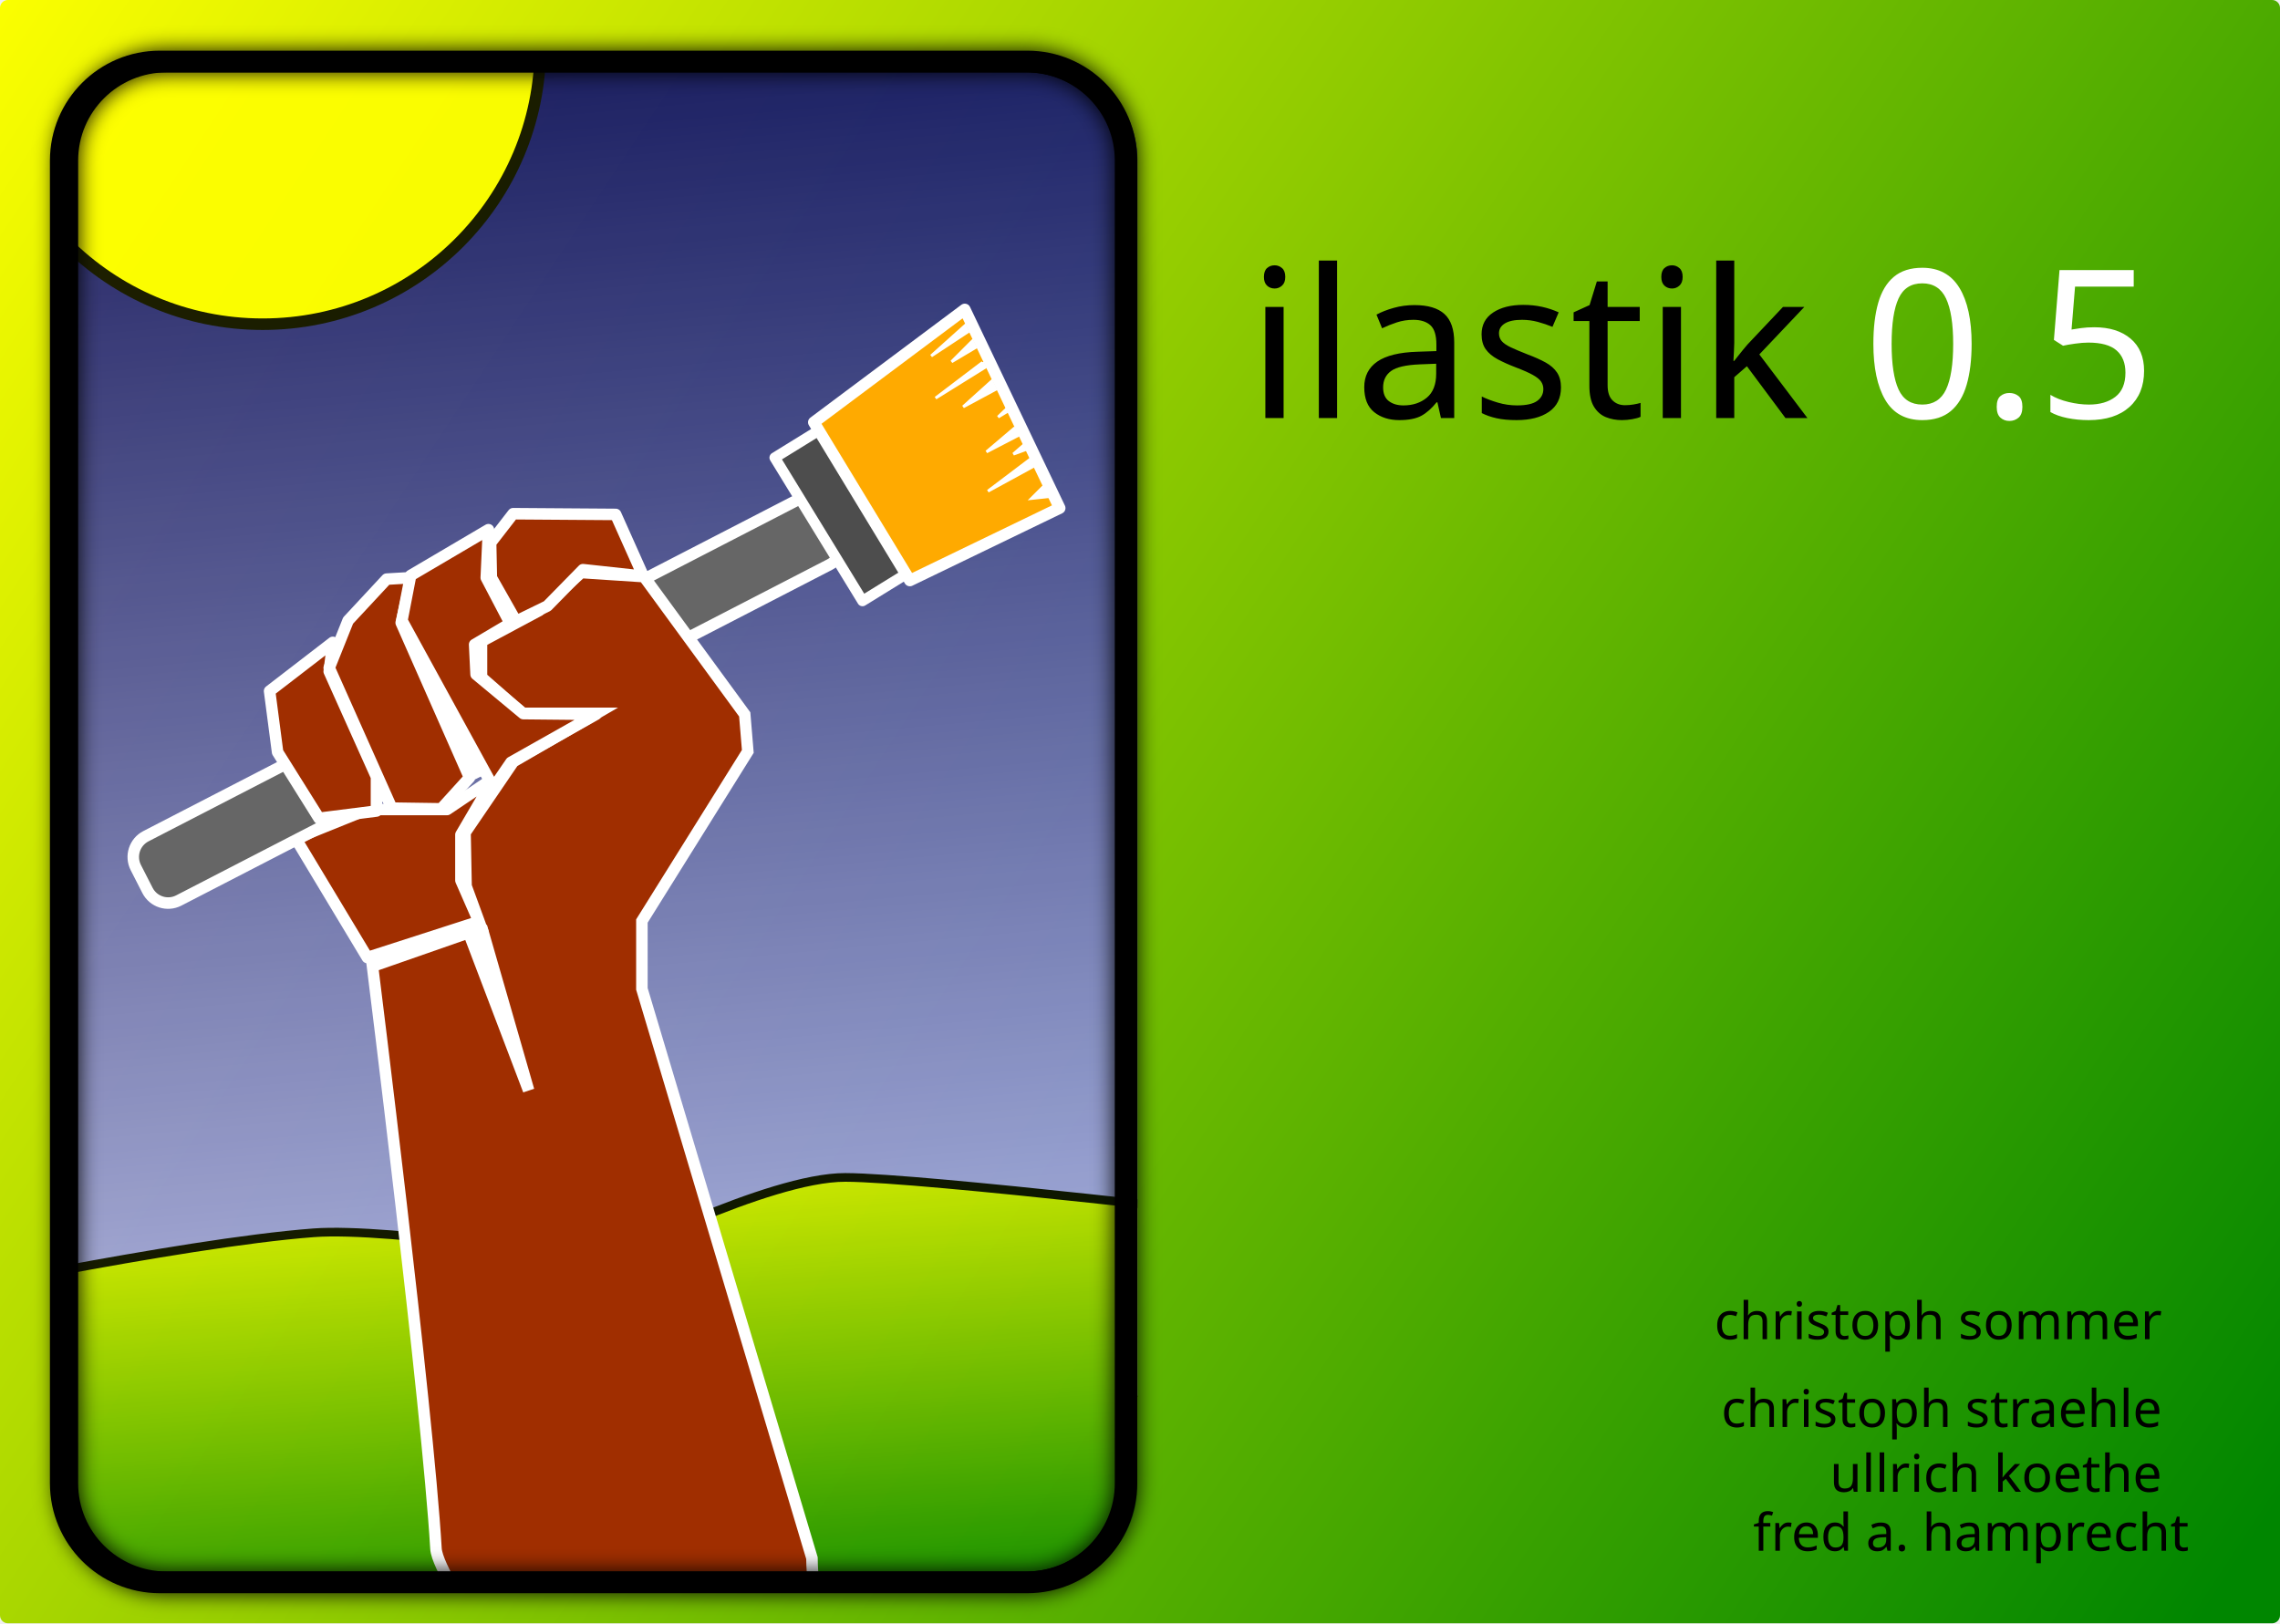
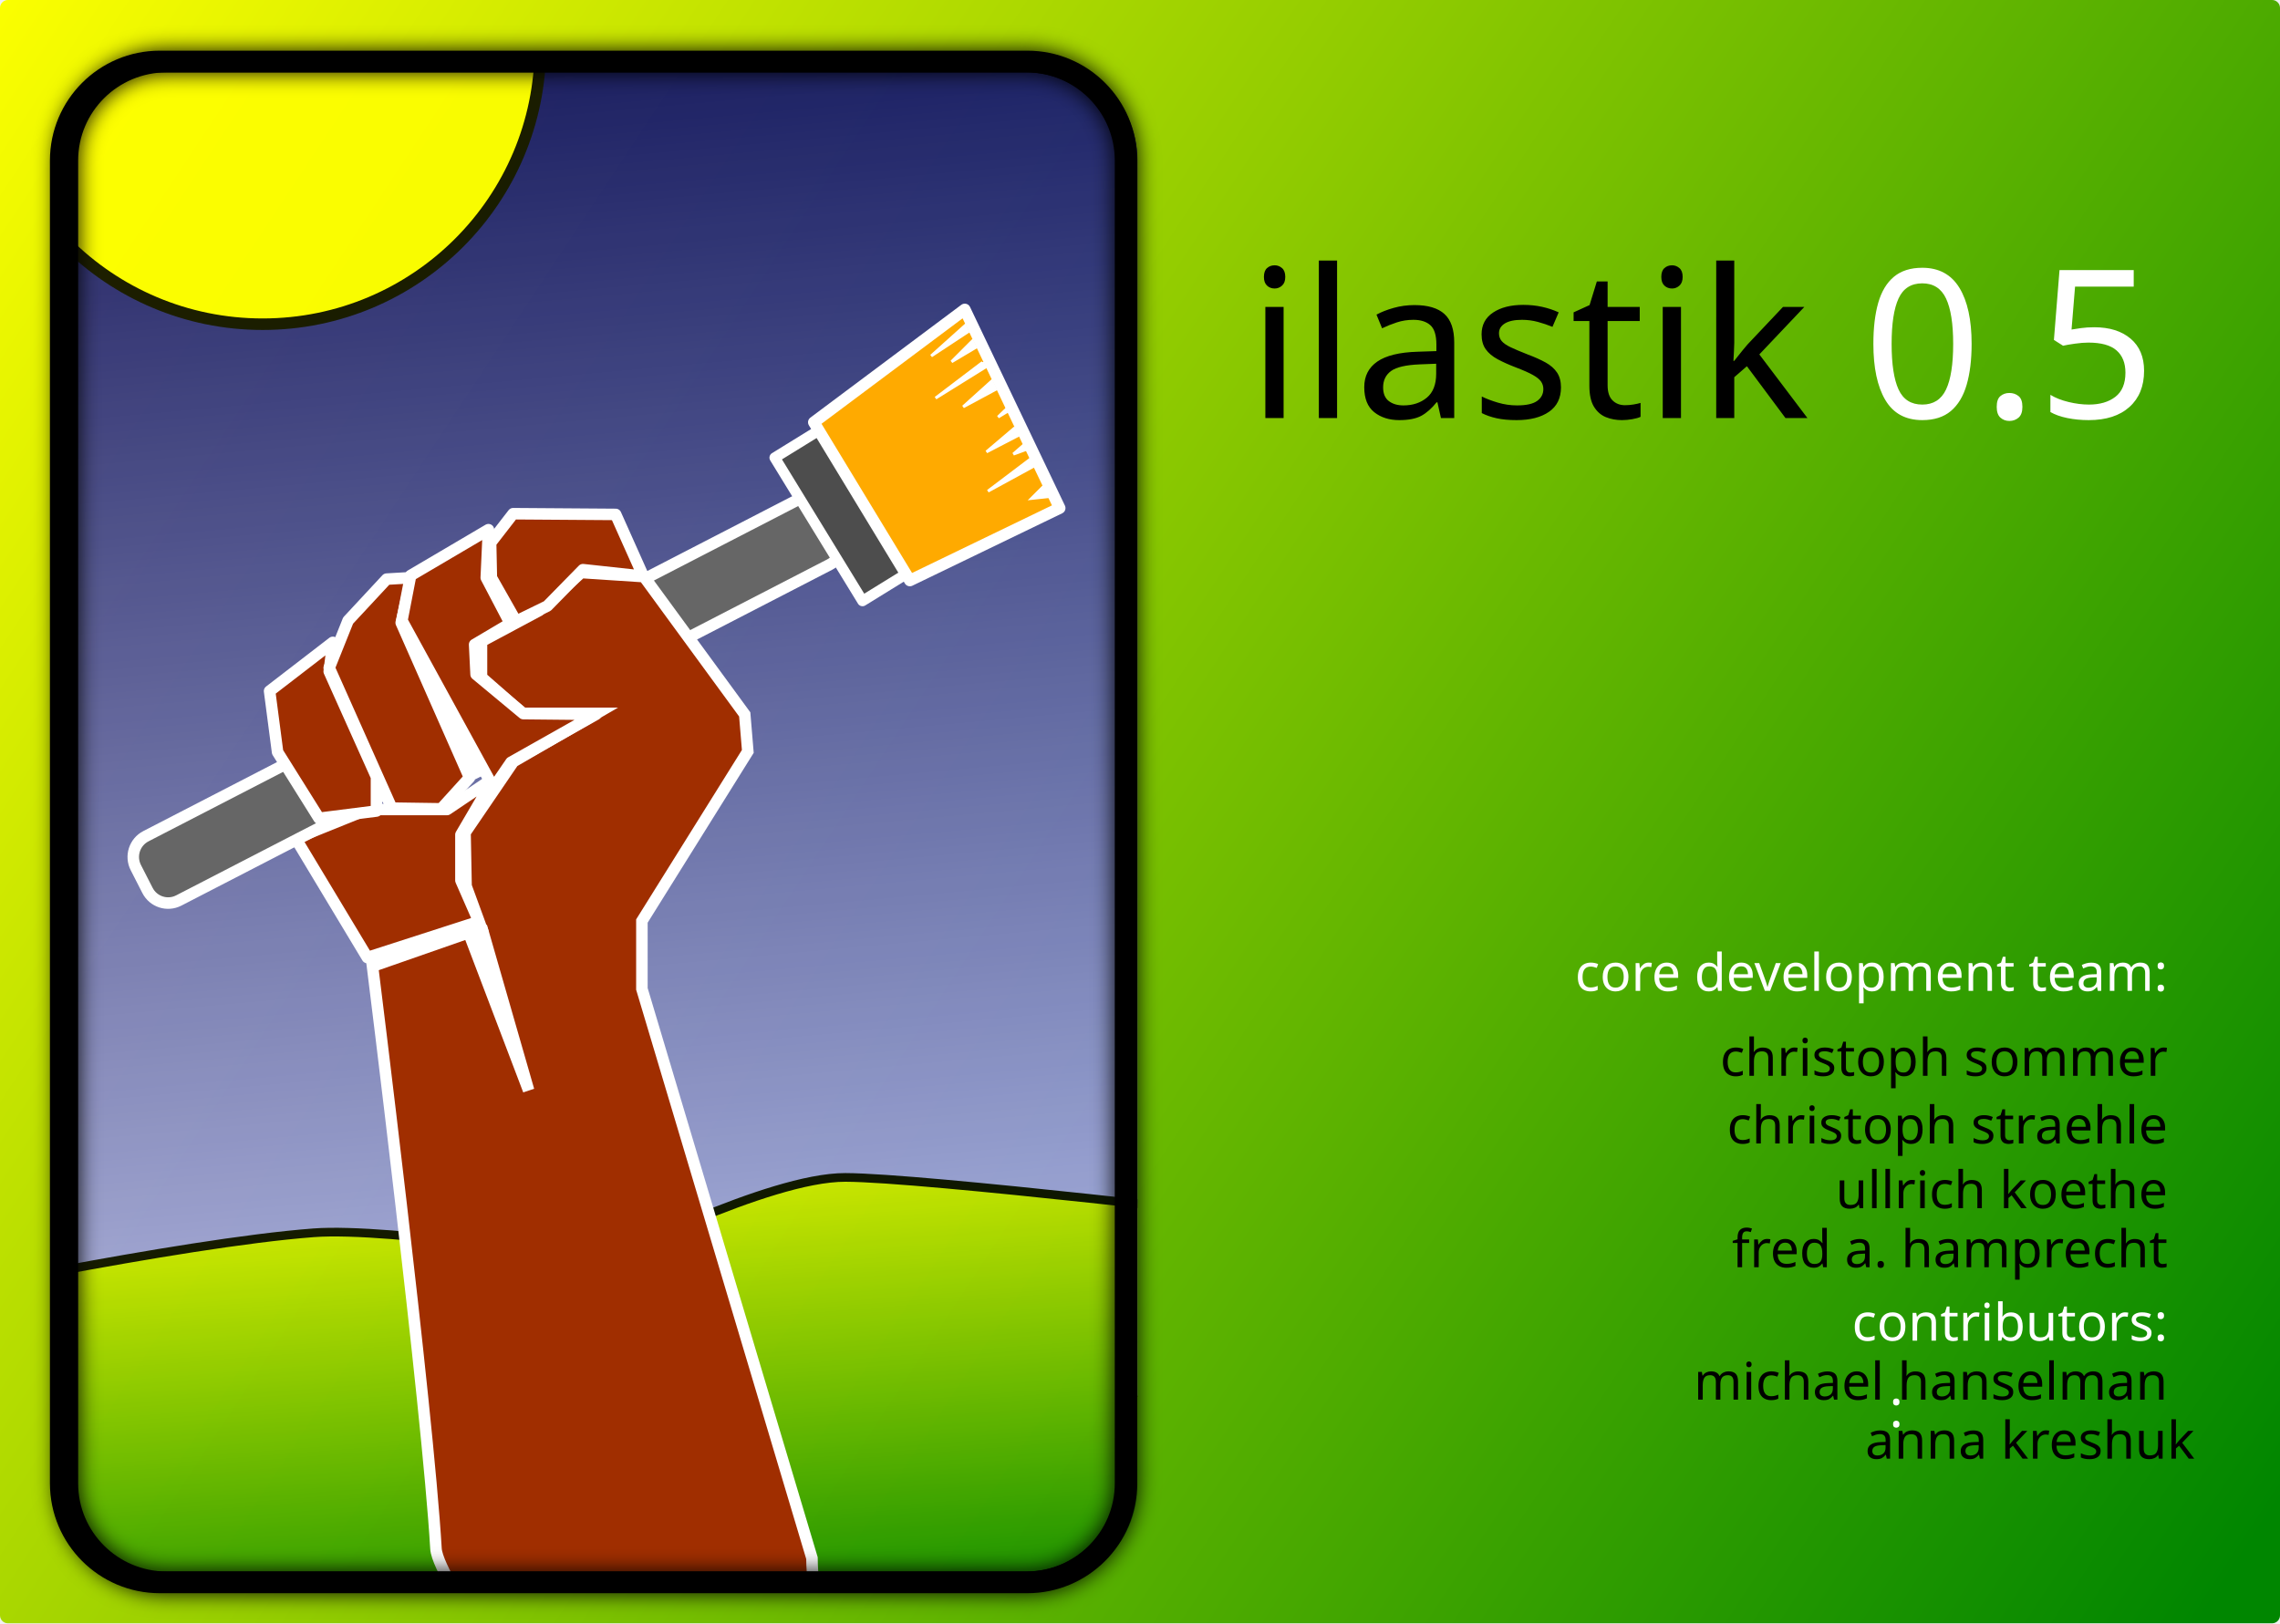
<svg xmlns="http://www.w3.org/2000/svg" xmlns:xlink="http://www.w3.org/1999/xlink" width="1583.839" height="1127.839" id="svg10419" version="1.0" style="enable-background:new">
  <defs id="defs10421">
    <linearGradient id="linearGradient12217">
      <stop id="stop12219" offset="0" style="stop-color:#00006d;stop-opacity:1;" />
      <stop id="stop12221" offset="1" style="stop-color:#b2b2ff;stop-opacity:1;" />
    </linearGradient>
    <linearGradient id="linearGradient12193">
      <stop style="stop-color:#fdff00;stop-opacity:1;" offset="0" id="stop12195" />
      <stop style="stop-color:#008600;stop-opacity:1;" offset="1" id="stop12197" />
    </linearGradient>
    <linearGradient id="linearGradient12185">
      <stop style="stop-color:#00006d;stop-opacity:1;" offset="0" id="stop12187" />
      <stop style="stop-color:#b2b2ff;stop-opacity:1;" offset="1" id="stop12189" />
    </linearGradient>
    <linearGradient id="linearGradient11083">
      <stop style="stop-color:#ff0909;stop-opacity:0.498;" offset="0" id="stop11089" />
      <stop id="stop11091" offset="1" style="stop-color:#feff04;stop-opacity:0.247;" />
    </linearGradient>
    <linearGradient xlink:href="#linearGradient12193" id="linearGradient12199" x1="605.58" y1="24.31" x2="697.517" y2="683.144" gradientUnits="userSpaceOnUse" gradientTransform="matrix(1.001956,0,0,0.5665961,-322.509,711.8949)" />
    <linearGradient xlink:href="#linearGradient12185" id="linearGradient12213" x1="294.465" y1="-22.44" x2="360.114" y2="802.344" gradientUnits="userSpaceOnUse" gradientTransform="matrix(0.9999199,0,0,1.141745,0.03019363,5.505979)" />
    <clipPath clipPathUnits="userSpaceOnUse" id="clipPath12378">
      <rect style="opacity:0.875;fill:none;stroke:#000000;stroke-width:15;stroke-linecap:butt;stroke-linejoin:round;stroke-miterlimit:4;stroke-opacity:1;stroke-dasharray:none;stroke-dashoffset:0;marker:none;visibility:visible;display:inline;overflow:visible;enable-background:accumulate" id="rect12380" width="745.714" height="1057.143" x="828.917" y="-155.467" ry="68.571" />
    </clipPath>
    <clipPath clipPathUnits="userSpaceOnUse" id="clipPath12643">
      <path style="fill:none;stroke:#fffffb;stroke-width:2;stroke-linecap:butt;stroke-linejoin:round;stroke-miterlimit:4;stroke-opacity:1;stroke-dasharray:none;stroke-dashoffset:0;marker:none;visibility:visible;display:inline;overflow:visible;enable-background:accumulate" d="m 671.781,-13.438 c -202.996,1.772 -406.017,-1.595 -609,2.062 -40.98,9.239 -67.875,54.528 -59.375,95.25 0.146,302.719 -1.188,605.442 0.969,908.156 7.353,41.658 52.755,71.047 93.75,62.531 198.082,-0.9 396.189,2.24 594.25,-1.812 40.678,-9.833 67.093,-55.412 58.312,-95.844 -0.382,-302.541 1.441,-605.089 -1.094,-907.625 -5.913,-36.277 -41.499,-63.781 -77.812,-62.719 z" id="path12645" />
    </clipPath>
    <clipPath clipPathUnits="userSpaceOnUse" id="clipPath12647">
      <path style="fill:none;stroke:#fffffb;stroke-width:2;stroke-linecap:butt;stroke-linejoin:round;stroke-miterlimit:4;stroke-opacity:1;stroke-dasharray:none;stroke-dashoffset:0;marker:none;visibility:visible;display:inline;overflow:visible;enable-background:accumulate" d="m 1502.127,-166.981 c -202.996,1.772 -406.017,-1.595 -609,2.062 -40.98,9.239 -67.875,54.528 -59.375,95.25 0.146,302.719 -1.188,605.442 0.969,908.156 7.353,41.658 52.755,71.047 93.75,62.531 198.082,-0.9 396.189,2.24 594.25,-1.812 40.678,-9.833 67.093,-55.412 58.312,-95.844 -0.382,-302.541 1.441,-605.089 -1.094,-907.625 -5.913,-36.277 -41.499,-63.781 -77.812,-62.719 z" id="path12649" />
    </clipPath>
    <clipPath clipPathUnits="userSpaceOnUse" id="clipPath12651">
      <path style="fill:none;stroke:#fffffb;stroke-width:2;stroke-linecap:butt;stroke-linejoin:round;stroke-miterlimit:4;stroke-opacity:1;stroke-dasharray:none;stroke-dashoffset:0;marker:none;visibility:visible;display:inline;overflow:visible;enable-background:accumulate" d="m 671.781,-13.438 c -202.996,1.772 -406.017,-1.595 -609,2.062 -40.98,9.239 -67.875,54.528 -59.375,95.25 0.146,302.719 -1.188,605.442 0.969,908.156 7.353,41.658 52.755,71.047 93.75,62.531 198.082,-0.9 396.189,2.24 594.25,-1.812 40.678,-9.833 67.093,-55.412 58.312,-95.844 -0.382,-302.541 1.441,-605.089 -1.094,-907.625 -5.913,-36.277 -41.499,-63.781 -77.812,-62.719 z" id="path12653" />
    </clipPath>
    <linearGradient xlink:href="#linearGradient12193" id="linearGradient12935" gradientUnits="userSpaceOnUse" gradientTransform="matrix(1.001956,0,0,0.5665961,-322.509,711.8949)" x1="605.58" y1="24.31" x2="697.517" y2="683.144" />
    <linearGradient xlink:href="#linearGradient12185" id="linearGradient12938" gradientUnits="userSpaceOnUse" gradientTransform="matrix(0.9999199,0,0,1.141745,0.03019363,5.505979)" x1="294.465" y1="-22.44" x2="360.114" y2="802.344" />
    <clipPath clipPathUnits="userSpaceOnUse" id="clipPath12943">
      <rect style="fill:none;stroke:#ffffff;stroke-width:0.995;stroke-linecap:butt;stroke-linejoin:round;stroke-miterlimit:4;stroke-opacity:1;stroke-dasharray:none;stroke-dashoffset:0;marker:none;visibility:visible;display:inline;overflow:visible;enable-background:accumulate" id="rect12945" width="746.452" height="1066.039" x="4.515" y="-12.395" ry="73.542" rx="79.147" />
    </clipPath>
    <clipPath clipPathUnits="userSpaceOnUse" id="clipPath12947">
      <rect style="fill:none;stroke:#ffffff;stroke-width:1;stroke-linecap:butt;stroke-linejoin:round;stroke-miterlimit:4;stroke-opacity:1;stroke-dasharray:none;stroke-dashoffset:0;marker:none;visibility:visible;display:inline;overflow:visible;enable-background:accumulate" id="rect12949" width="752.218" height="1069.029" x="742.949" y="-12.374" ry="73.748" rx="79.759" />
    </clipPath>
    <clipPath clipPathUnits="userSpaceOnUse" id="clipPath12951">
      <rect style="fill:none;stroke:#ffffff;stroke-width:0.686;stroke-linecap:butt;stroke-linejoin:round;stroke-miterlimit:4;stroke-opacity:1;stroke-dasharray:none;stroke-dashoffset:0;marker:none;visibility:visible;display:inline;overflow:visible;enable-background:accumulate" id="rect12953" width="515.919" height="733.208" x="-140.549" y="76.991" ry="50.581" rx="54.704" />
    </clipPath>
    <clipPath clipPathUnits="userSpaceOnUse" id="clipPath12955">
      <rect style="fill:none;stroke:#ffffff;stroke-width:1;stroke-linecap:butt;stroke-linejoin:round;stroke-miterlimit:4;stroke-opacity:1;stroke-dasharray:none;stroke-dashoffset:0;marker:none;visibility:visible;display:inline;overflow:visible;enable-background:accumulate" id="rect12957" width="752.218" height="1069.029" x="-0.523" y="-12.374" ry="73.748" rx="79.759" />
    </clipPath>
    <clipPath clipPathUnits="userSpaceOnUse" id="clipPath12959">
      <rect style="fill:none;stroke:#ffffff;stroke-width:1;stroke-linecap:butt;stroke-linejoin:round;stroke-miterlimit:4;stroke-opacity:1;stroke-dasharray:none;stroke-dashoffset:0;marker:none;visibility:visible;display:inline;overflow:visible;enable-background:accumulate" id="rect12961" width="752.218" height="1069.029" x="-0.523" y="-12.374" ry="73.748" rx="79.759" />
    </clipPath>
    <filter id="filter13109" color-interpolation-filters="sRGB">
      <feGaussianBlur stdDeviation="7.25" id="feGaussianBlur13111" />
    </filter>
    <clipPath clipPathUnits="userSpaceOnUse" id="clipPath3270">
      <rect style="fill:#ffaa00;fill-opacity:1;fill-rule:evenodd;stroke:#000000;stroke-width:1;stroke-linecap:butt;stroke-linejoin:round;stroke-miterlimit:4;stroke-opacity:1;stroke-dasharray:none;stroke-dashoffset:0;marker:none;visibility:visible;display:inline;overflow:visible;enable-background:accumulate" id="rect3272" width="1084.526" height="904.526" x="932.214" y="210.915" ry="452.263" rx="0" />
    </clipPath>
    <linearGradient xlink:href="#linearGradient12193" id="linearGradient3705" x1="-68.534" y1="16.71" x2="1524.534" y2="1068.71" gradientUnits="userSpaceOnUse" />
  </defs>
  <g id="layer2" style="display:inline" transform="translate(27.91936,23.2094)">
    <rect style="fill:url(#linearGradient3705);fill-opacity:1;fill-rule:nonzero;stroke:none" id="rect3659" width="1583.839" height="1127.839" x="-27.919" y="-23.209" ry="5.511" />
    <text xml:space="preserve" style="font-size:144px;font-style:normal;font-weight:normal;fill:#000000;fill-opacity:1;stroke:none;font-family:Berta_Drug;-inkscape-font-specification:Berta_Drug" x="838.847" y="267.244" id="text3669">
      <tspan id="tspan3671" x="838.847" y="267.244">ilastik <tspan style="fill:#ffffff" id="tspan2888">0.5</tspan>
      </tspan>
    </text>
-     <text xml:space="preserve" style="font-size:36px;font-style:normal;font-weight:normal;text-align:end;text-anchor:end;fill:#000000;fill-opacity:1;stroke:none;font-family:Berta_Drug;-inkscape-font-specification:Berta_Drug" x="1539.466" y="907.244" id="text3681">
-       <tspan id="tspan3683" x="1539.466" y="907.244">christoph sommer</tspan>
-       <tspan x="1539.466" y="952.244" id="tspan3685" dy="16">christoph straehle</tspan>
-       <tspan x="1539.466" y="997.244" id="tspan3687" dy="16">ullrich koethe</tspan>
-       <tspan x="1539.466" y="1042.244" id="tspan3689" dy="12">fred a. hamprecht</tspan>
+     <text xml:space="preserve" style="font-size:36px;font-style:normal;font-weight:normal;text-align:end;text-anchor:end;fill:#000000;fill-opacity:1;stroke:none;font-family:Berta_Drug;-inkscape-font-specification:Berta_Drug" x="1543.466" y="665.244" id="text3681">
+       <tspan id="tspan3683" x="1543.466" y="665.244" style="fill:#ffffff">core development team:</tspan>
+       <tspan x="1543.466" y="710.244" id="tspan2918" dy="14">christoph sommer</tspan>
+       <tspan x="1543.466" y="755.244" id="tspan3685" dy="16">christoph straehle</tspan>
+       <tspan x="1543.466" y="800.244" id="tspan3687" dy="16">ullrich koethe</tspan>
+       <tspan x="1543.466" y="845.244" id="tspan3689" dy="12">fred a. hamprecht</tspan>
+       <tspan x="1543.466" y="890.244" dy="18 0 0 0 0 0 0 0 0 0 0 0 0 12" id="tspan2920" style="fill:#ffffff">contributors:</tspan>
+       <tspan x="1543.466" y="935.244" dy="14 0 0 0 0 0 0 0 0 0 0 0 0 0 0 0 0 14 0 0 0 0 0 0 0 0 0 0 0 0 12" style="fill:#000000" id="tspan2926">michael hanselman</tspan>
+       <tspan x="1543.466" y="980.244" dy="10 0 0 0 0 0 0 0 0 0 0 0 0 0 0 0 0 0 0 0 0 0 0 0 0 0 0 0 0 14 0 0 0 0 0 0 0 0 0 0 0 0 12" style="fill:#000000" id="tspan2928">anna kreshuk</tspan>
+     </text>
+     <text xml:space="preserve" style="font-size:36px;font-style:normal;font-weight:normal;fill:#000000;fill-opacity:1;stroke:none;font-family:Berta_Drug;-inkscape-font-specification:Berta_Drug" x="1038.081" y="604.629" id="text2885">
+       <tspan id="tspan2887" x="1038.081" y="604.629" style="fill:#ffffff" />
+     </text>
+     <text xml:space="preserve" style="font-size:36px;font-style:normal;font-weight:normal;fill:#000000;fill-opacity:1;stroke:none;display:inline;enable-background:new;font-family:Berta_Drug;-inkscape-font-specification:Berta_Drug" x="1284.527" y="968.23" id="text2885-1">
+       <tspan x="1284.527" y="968.23" style="fill:#ffffff" id="tspan2914">:</tspan>
    </text>
  </g>
  <g id="layer3" style="opacity:0.875" transform="translate(28.44251,37.74112)">
    <path style="fill:url(#linearGradient12938);fill-opacity:1;fill-rule:evenodd;stroke:#000000;stroke-width:1.068px;stroke-linecap:butt;stroke-linejoin:miter;stroke-opacity:1" d="M -50.473,-27.035 -46.433,909.475 804.047,921.008 797.987,-38.568 -50.473,-27.035 z" id="path12201" clip-path="url(#clipPath12959)" transform="translate(10,12)" />
    <path style="fill:url(#linearGradient12935);fill-opacity:1;fill-rule:evenodd;stroke:#000000;stroke-width:6.028;stroke-linecap:butt;stroke-linejoin:miter;stroke-miterlimit:4;stroke-opacity:1;stroke-dasharray:none" d="m 548.755,768.307 c -54.035,-0.098 -164.834,57.842 -167.177,56.925 -2.342,1.373 -148.029,-22.52 -202.076,-18.45 -93.498,7.042 -285.431,48.084 -285.431,48.084 l -62.749,268.997 439.264,3.116 -2.004,43.823 572.869,14.873 6.047,-388.264 c 0,0 -244.709,-29.007 -298.744,-29.105 z" id="path11060" clip-path="url(#clipPath12955)" transform="translate(10,12)" />
    <path style="fill:#ffff00;fill-opacity:1;fill-rule:evenodd;stroke:#000000;stroke-width:5.487;stroke-linecap:butt;stroke-linejoin:round;stroke-miterlimit:4;stroke-opacity:1;stroke-dasharray:none;stroke-dashoffset:0;marker:none;visibility:visible;display:inline;overflow:visible;enable-background:accumulate" id="path12223" d="m 90.914,73.524 c 0,73.084 -59.246,132.33 -132.33,132.33 -73.084,0 -132.33,-59.246 -132.33,-132.33 0,-73.084 59.246,-132.33 132.33,-132.33 73.084,0 132.33,59.246 132.33,132.33 z" transform="matrix(1.458015,0,0,1.458015,214.3993,-112.6282)" clip-path="url(#clipPath12951)" />
  </g>
  <g id="layer1" style="display:inline" transform="translate(28.44251,37.74112)">
    <g id="g3254" transform="translate(-1074,-56)" clip-path="url(#clipPath3270)">
      <path style="fill:#a02e00;fill-opacity:1;fill-rule:evenodd;stroke:#ffffff;stroke-width:8;stroke-linecap:butt;stroke-linejoin:round;stroke-miterlimit:4;stroke-opacity:1;stroke-dasharray:none;stroke-dashoffset:0;marker:none;visibility:visible;display:inline;overflow:visible;enable-background:accumulate" d="m 1250.972,600.804 49.776,82.735 77.5,-25 -12.5,-28.571 0,-31.786 23.214,-39.643 -32.857,22.143 -55.357,0 -49.776,20.123 z" id="path10998" />
      <rect ry="16.158" transform="matrix(0.8886193,-0.4586456,0.45503,0.8904761,0,0)" y="1058.536" x="732.475" height="50.151" width="541.131" id="rect11028" style="fill:#666666;fill-opacity:1;fill-rule:evenodd;stroke:#ffffff;stroke-width:8;stroke-linecap:butt;stroke-linejoin:round;stroke-miterlimit:4;stroke-opacity:1;stroke-dasharray:none;stroke-dashoffset:0;marker:none;visibility:visible;display:inline;overflow:visible;enable-background:accumulate" />
      <path style="fill:#a02e00;fill-opacity:1;fill-rule:evenodd;stroke:#ffffff;stroke-width:8;stroke-linecap:butt;stroke-linejoin:round;stroke-miterlimit:4;stroke-opacity:1;stroke-dasharray:none;stroke-dashoffset:0;marker:none;visibility:visible;display:inline;overflow:visible;enable-background:accumulate" d="m 1238.389,540.832 -5.556,-42.426 43.942,-33.84 -2.525,20.203 32.83,73.236 0,23.739 -39.901,5.051 -28.789,-45.962 z" id="path11000" />
      <path style="fill:#a02e00;fill-opacity:1;fill-rule:evenodd;stroke:#ffffff;stroke-width:8;stroke-linecap:butt;stroke-linejoin:miter;stroke-miterlimit:4;stroke-opacity:1;stroke-dasharray:none" d="m 1380.034,488.896 0,-25 40,-21.429 29.286,-26.429 43.571,2.857 70,95.714 2.143,25.714 -73.572,117.857 0,47.143 118.136,395.487 c 0.292,51.497 28.374,68.184 3.565,88.718 -24.809,20.534 -182.459,-11.79 -204.752,-23.898 -22.293,-12.108 -34.304,-20.665 -36.429,-25 0,0 -22.858,-34.279 -23.571,-46.429 -5.768,-98.281 -44.091,-404.593 -44.091,-404.593 l 75.714,-26.429 -10.714,-29.286 -0.714,-37.143 33.571,-49.286 57.857,-33.571 -51.429,0 -28.571,-25 z" id="path10996" />
      <path style="fill:#a02e00;fill-opacity:1;fill-rule:evenodd;stroke:#ffffff;stroke-width:8;stroke-linecap:butt;stroke-linejoin:round;stroke-miterlimit:4;stroke-opacity:1;stroke-dasharray:none;stroke-dashoffset:0;marker:none;visibility:visible;display:inline;overflow:visible;enable-background:accumulate" d="m 1274.249,482.243 13.132,-32.83 26.769,-28.789 17.173,-1.01 -7.071,31.315 47.477,107.581 -19.698,21.718 -34.345,-0.505 -43.437,-97.48 z" id="path11002" />
      <path style="fill:#a02e00;fill-opacity:1;fill-rule:evenodd;stroke:#ffffff;stroke-width:8;stroke-linecap:butt;stroke-linejoin:round;stroke-miterlimit:4;stroke-opacity:1;stroke-dasharray:none;stroke-dashoffset:0;marker:none;visibility:visible;display:inline;overflow:visible;enable-background:accumulate" d="m 1330.818,418.098 54.043,-31.82 -1.515,33.335 16.668,31.82 -24.749,14.647 1.01,20.708 32.83,27.274 50.508,0.505 -59.094,33.335 -12.122,17.678 -63.64,-116.168 6.061,-31.315 z" id="path11004" />
      <rect transform="matrix(0.5223332,0.8527415,-0.8509969,0.5251706,0,0)" y="-1225.811" x="1117.873" height="50.922" width="116.736" id="rect11012" style="fill:#4d4d4d;fill-opacity:1;fill-rule:evenodd;stroke:#ffffff;stroke-width:7.326;stroke-linecap:butt;stroke-linejoin:round;stroke-miterlimit:4;stroke-opacity:1;stroke-dasharray:none;stroke-dashoffset:0;marker:none;visibility:visible;display:inline;overflow:visible;enable-background:accumulate" />
      <path id="rect11023" d="m 1715.759,233.268 65.917,137.998 -104.077,50.297 -66.701,-109.911 104.862,-78.384 z" style="fill:#ffaa00;fill-opacity:1;fill-rule:evenodd;stroke:#ffffff;stroke-width:8.064;stroke-linecap:butt;stroke-linejoin:round;stroke-miterlimit:4;stroke-opacity:1;stroke-dashoffset:0;marker:none;visibility:visible;display:inline;overflow:visible;enable-background:accumulate" />
      <path id="path11026" d="m 1715.881,244.538 -23.438,21.031 25.469,-16.781 -2.031,-4.25 z m 5.125,10.656 -14.406,14.406 16.562,-9.875 -2.156,-4.531 z m 7.125,14.875 -32.656,24.781 34.312,-21.344 -1.656,-3.438 z m 6.281,13.031 -19.75,17.812 22.469,-12.094 -2.719,-5.719 z m 9.594,20.031 -5.094,4.875 5.75,-3.5 -0.656,-1.375 z m 6.125,12.719 -19.281,16.375 21.719,-11.281 -2.437,-5.094 z m 5.875,12.25 -6.469,5.656 7.812,-2.844 -1.344,-2.812 z m 4.625,9.656 -28.781,21.75 31.094,-16.969 -2.312,-4.781 z m 9.187,19.156 -7.656,7.656 10.781,-1.156 -3.125,-6.5 z" style="fill:#ffffff;fill-opacity:1;fill-rule:evenodd;stroke:#ffffff;stroke-width:2;stroke-linecap:butt;stroke-linejoin:miter;stroke-miterlimit:4;stroke-opacity:1;stroke-dasharray:none" />
      <path style="fill:#a02e00;fill-opacity:1;fill-rule:evenodd;stroke:#ffffff;stroke-width:8;stroke-linecap:butt;stroke-linejoin:round;stroke-miterlimit:4;stroke-opacity:1;stroke-dasharray:none;stroke-dashoffset:0;marker:none;visibility:visible;display:inline;overflow:visible;enable-background:accumulate" d="m 1386.376,395.37 15.657,-20.203 71.216,0.505 19.193,42.931 -41.921,-4.546 -24.749,25.254 -21.718,10.607 -17.173,-30.305 -0.505,-24.244 z" id="path11006" />
      <path id="path11030" d="m 1374.126,670.507 -1.01,1.01 39.654,104.304 -31.444,-109.226 -7.2,3.911 z" style="fill:#ffffff;fill-rule:evenodd;stroke:#ffffff;stroke-width:8;stroke-linecap:butt;stroke-linejoin:miter;stroke-miterlimit:4;stroke-opacity:1;stroke-dasharray:none" />
      <path id="path12914" d="m 1378.959,558.074 -22.223,-44.447" style="fill:none;stroke:#ffffff;stroke-width:8;stroke-linecap:butt;stroke-linejoin:miter;stroke-miterlimit:4;stroke-opacity:1;stroke-dasharray:none" />
    </g>
  </g>
  <g id="layer4" style="display:inline" transform="translate(28.44251,37.74112)">
    <rect style="fill:none;stroke:#000000;stroke-width:15;stroke-linecap:butt;stroke-linejoin:round;stroke-miterlimit:4;stroke-opacity:1;stroke-dasharray:none;stroke-dashoffset:0;marker:none;visibility:visible;display:inline;overflow:visible;enable-background:accumulate" id="rect12563" width="729.601" height="1053.677" x="13.256" y="-7.029" ry="68.571" clip-path="url(#clipPath12943)" transform="matrix(1.007724,0,0,1.002804,4.926917,12.05611)" />
  </g>
  <g id="layer5" style="display:inline" transform="translate(28.44251,37.74112)">
    <rect style="fill:none;stroke:#000000;stroke-width:15;stroke-linecap:butt;stroke-linejoin:round;stroke-miterlimit:4;stroke-opacity:1;stroke-dasharray:none;stroke-dashoffset:0;marker:none;visibility:visible;display:inline;overflow:visible;filter:url(#filter13109);enable-background:accumulate" id="rect12776" width="729.601" height="1053.677" x="13.256" y="-7.029" ry="68.571" clip-path="none" transform="matrix(1.007724,0,0,1.002804,4.926917,12.05611)" />
    <rect clip-path="none" ry="68.76" y="5.033" x="13.81" height="1056.581" width="740.186" id="rect13003" style="fill:none;stroke:#000000;stroke-width:15.129;stroke-linecap:butt;stroke-linejoin:round;stroke-miterlimit:4;stroke-opacity:1;stroke-dasharray:none;stroke-dashoffset:0;marker:none;visibility:visible;display:inline;overflow:visible;enable-background:accumulate" />
  </g>
</svg>
